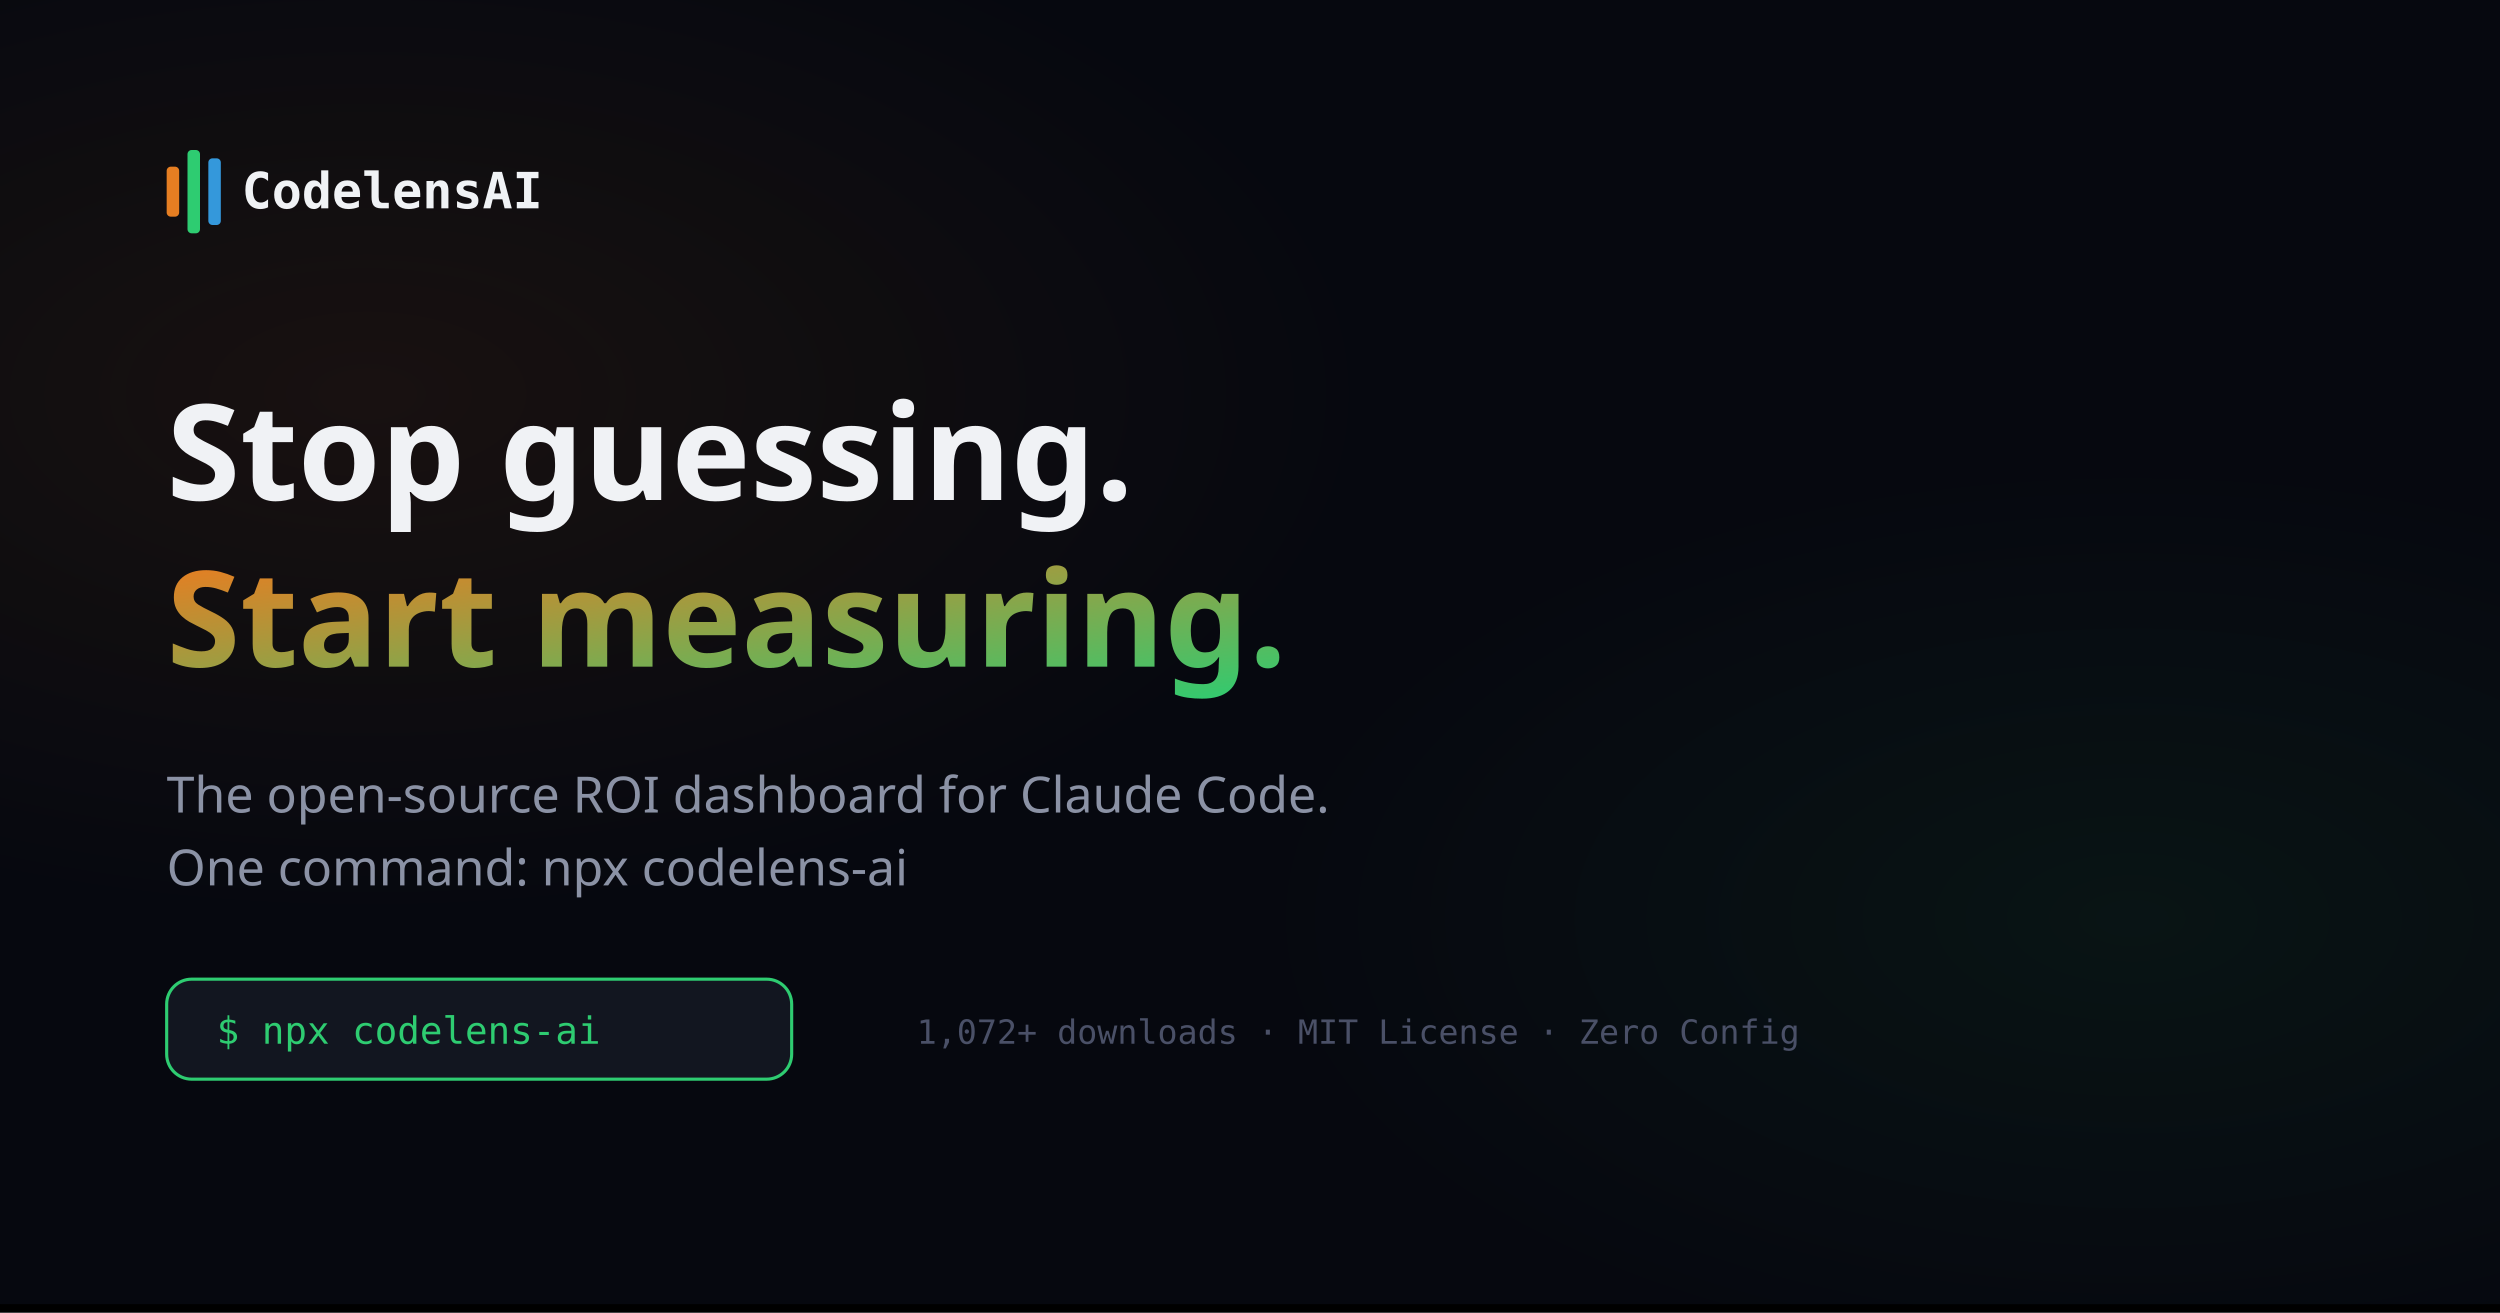
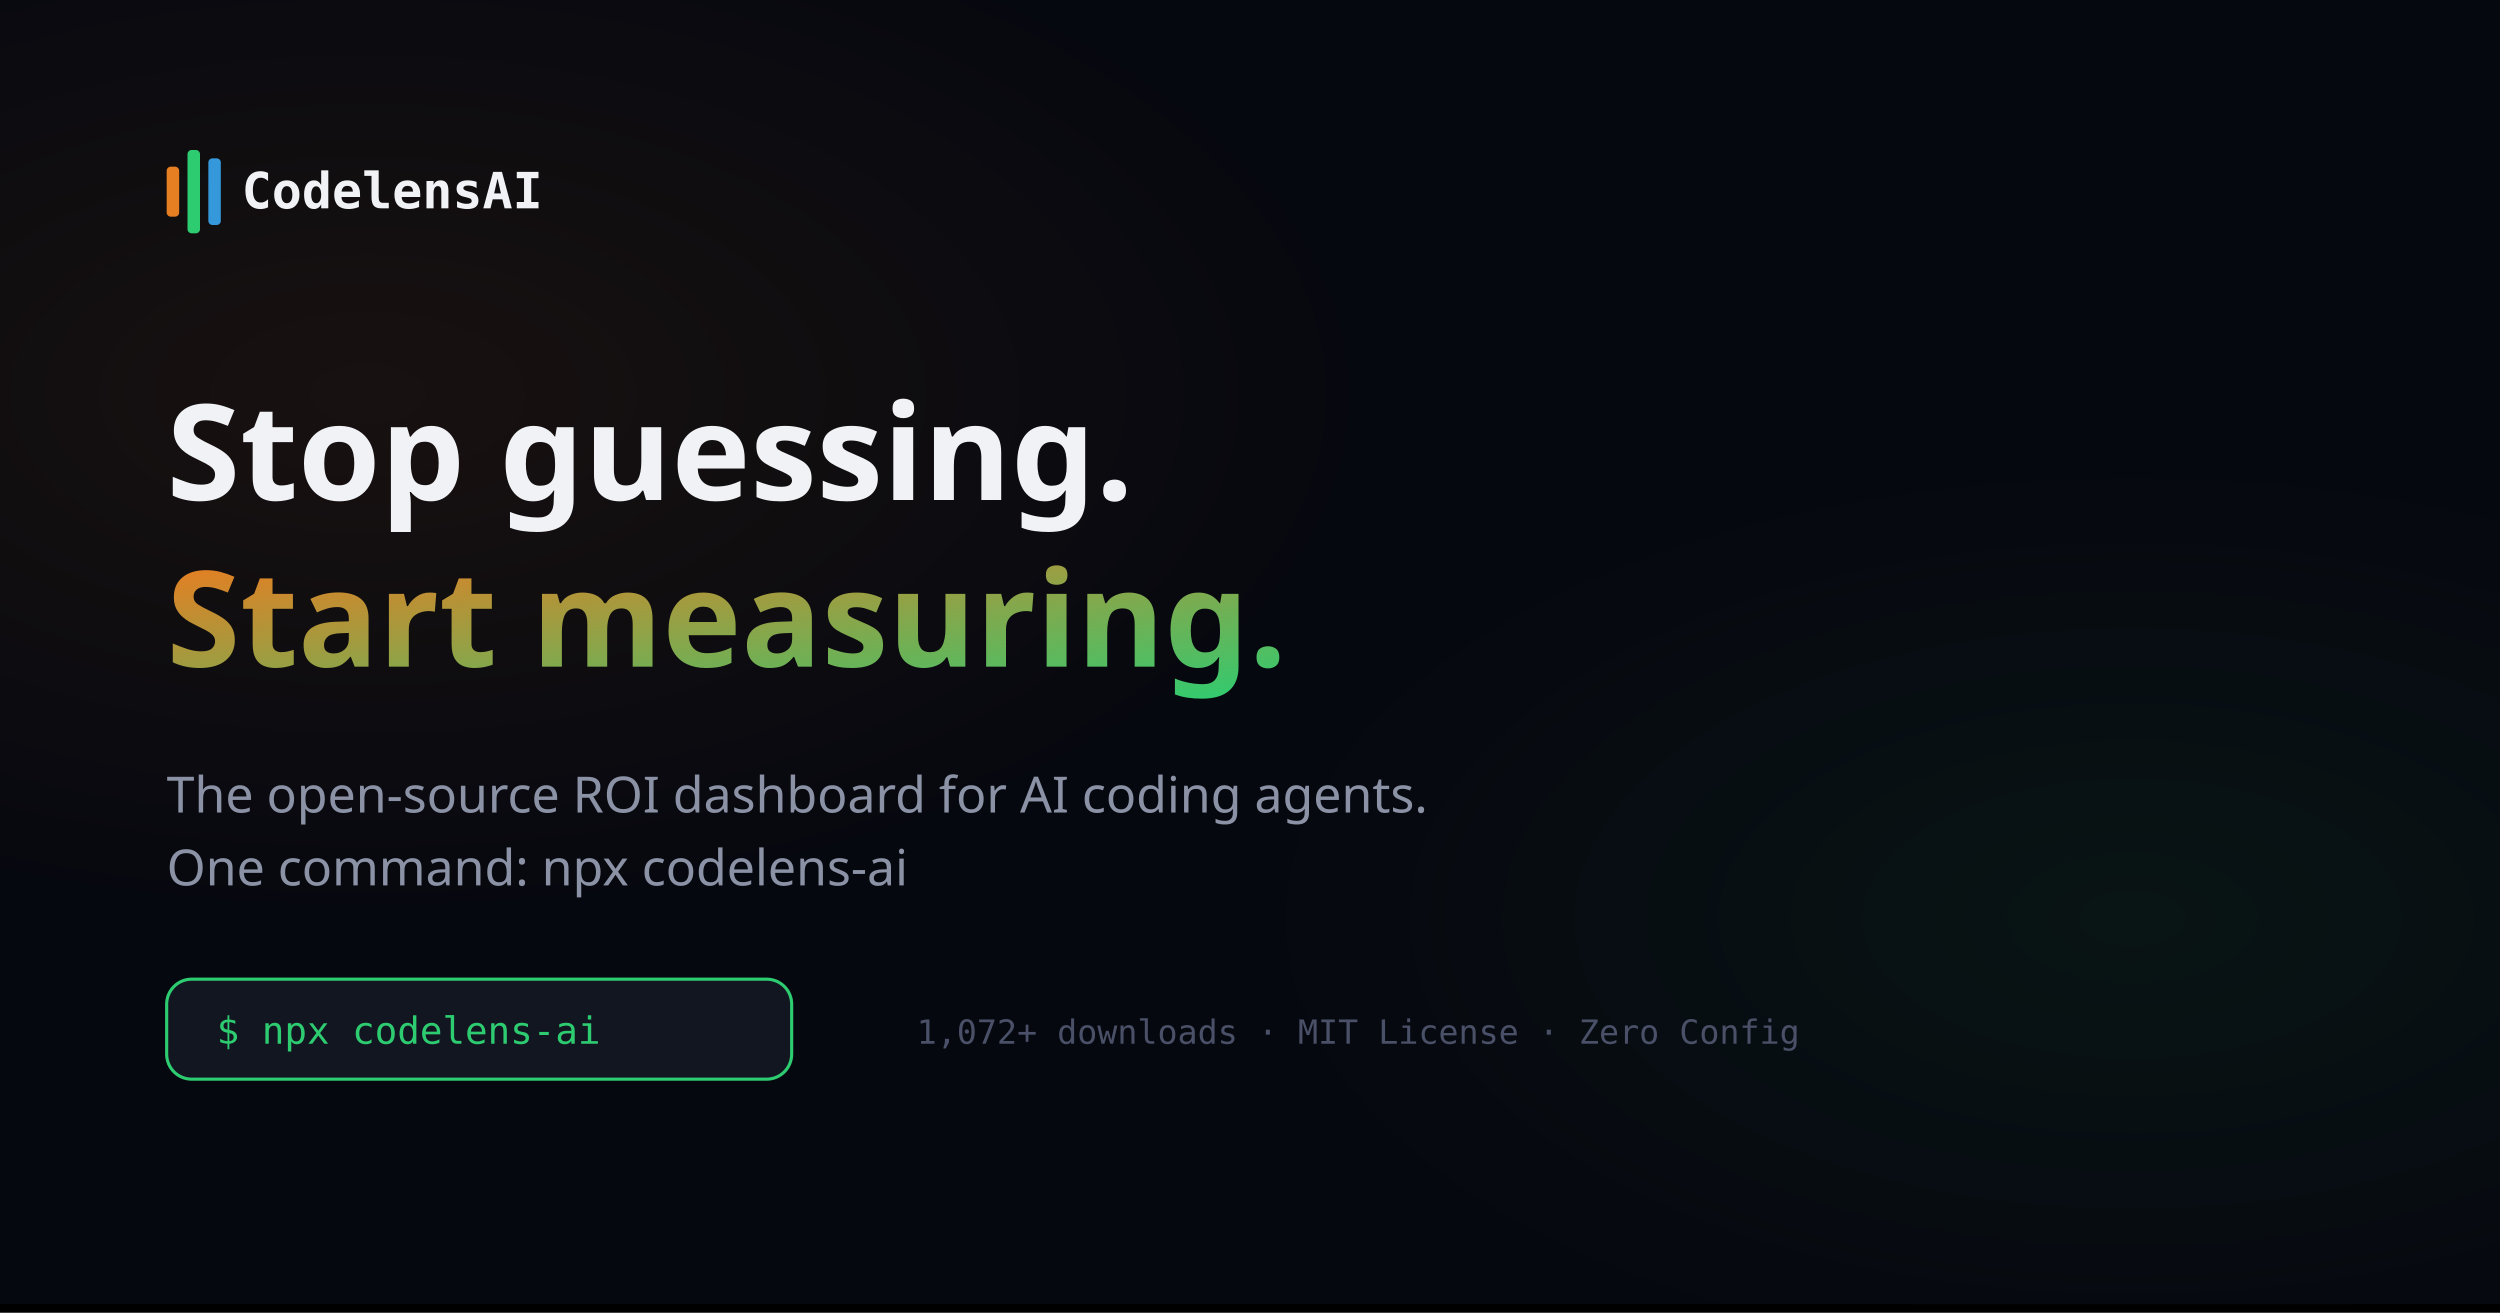
<svg xmlns="http://www.w3.org/2000/svg" width="1200" height="630" viewBox="0 0 1200 630">
  <defs>
    <linearGradient id="grad" x1="0%" y1="0%" x2="100%" y2="100%">
      <stop offset="0%" style="stop-color:#E67E22;stop-opacity:1" />
      <stop offset="100%" style="stop-color:#2ECC71;stop-opacity:1" />
    </linearGradient>
    <radialGradient id="orb1" cx="15%" cy="30%" r="40%">
      <stop offset="0%" style="stop-color:#E67E22;stop-opacity:0.08" />
      <stop offset="100%" style="stop-color:#E67E22;stop-opacity:0" />
    </radialGradient>
    <radialGradient id="orb2" cx="85%" cy="70%" r="35%">
      <stop offset="0%" style="stop-color:#2ECC71;stop-opacity:0.06" />
      <stop offset="100%" style="stop-color:#2ECC71;stop-opacity:0" />
    </radialGradient>
  </defs>
  <rect width="1200" height="630" fill="#06080F" />
  <rect width="1200" height="630" fill="url(#orb1)" />
  <rect width="1200" height="630" fill="url(#orb2)" />
  <rect x="80" y="80" width="6" height="24" rx="2" fill="#E67E22" />
  <rect x="90" y="72" width="6" height="40" rx="2" fill="#2ECC71" />
  <rect x="100" y="76" width="6" height="32" rx="2" fill="#3498DB" />
  <text x="116" y="100" font-family="monospace" font-size="24" font-weight="bold" fill="#F0F2F5">CodelensAI</text>
  <text x="80" y="240" font-family="system-ui, sans-serif" font-size="64" font-weight="bold" fill="#F0F2F5">Stop guessing.</text>
  <text x="80" y="320" font-family="system-ui, sans-serif" font-size="64" font-weight="bold" fill="url(#grad)">Start measuring.</text>
-   <text x="80" y="390" font-family="system-ui, sans-serif" font-size="24" fill="#8B92A5">The open-source ROI dashboard for Claude Code.</text>
+   <text x="80" y="390" font-family="system-ui, sans-serif" font-size="24" fill="#8B92A5">The open-source ROI dashboard for AI coding agents.</text>
  <text x="80" y="425" font-family="system-ui, sans-serif" font-size="24" fill="#8B92A5">One command: npx codelens-ai</text>
  <rect x="80" y="470" width="300" height="48" rx="12" fill="#121620" stroke="#2ECC71" stroke-width="1.5" />
  <text x="104" y="501" font-family="monospace" font-size="18" fill="#2ECC71">$ npx codelens-ai</text>
  <text x="440" y="501" font-family="monospace" font-size="16" fill="#4A5067">1,072+ downloads  ·  MIT License  ·  Zero Config</text>
  <rect x="0" y="626" width="1200" height="4">
    <animate attributeName="fill" values="#E67E22;#2ECC71;#3498DB;#E67E22" dur="4s" repeatCount="indefinite" />
  </rect>
</svg>
